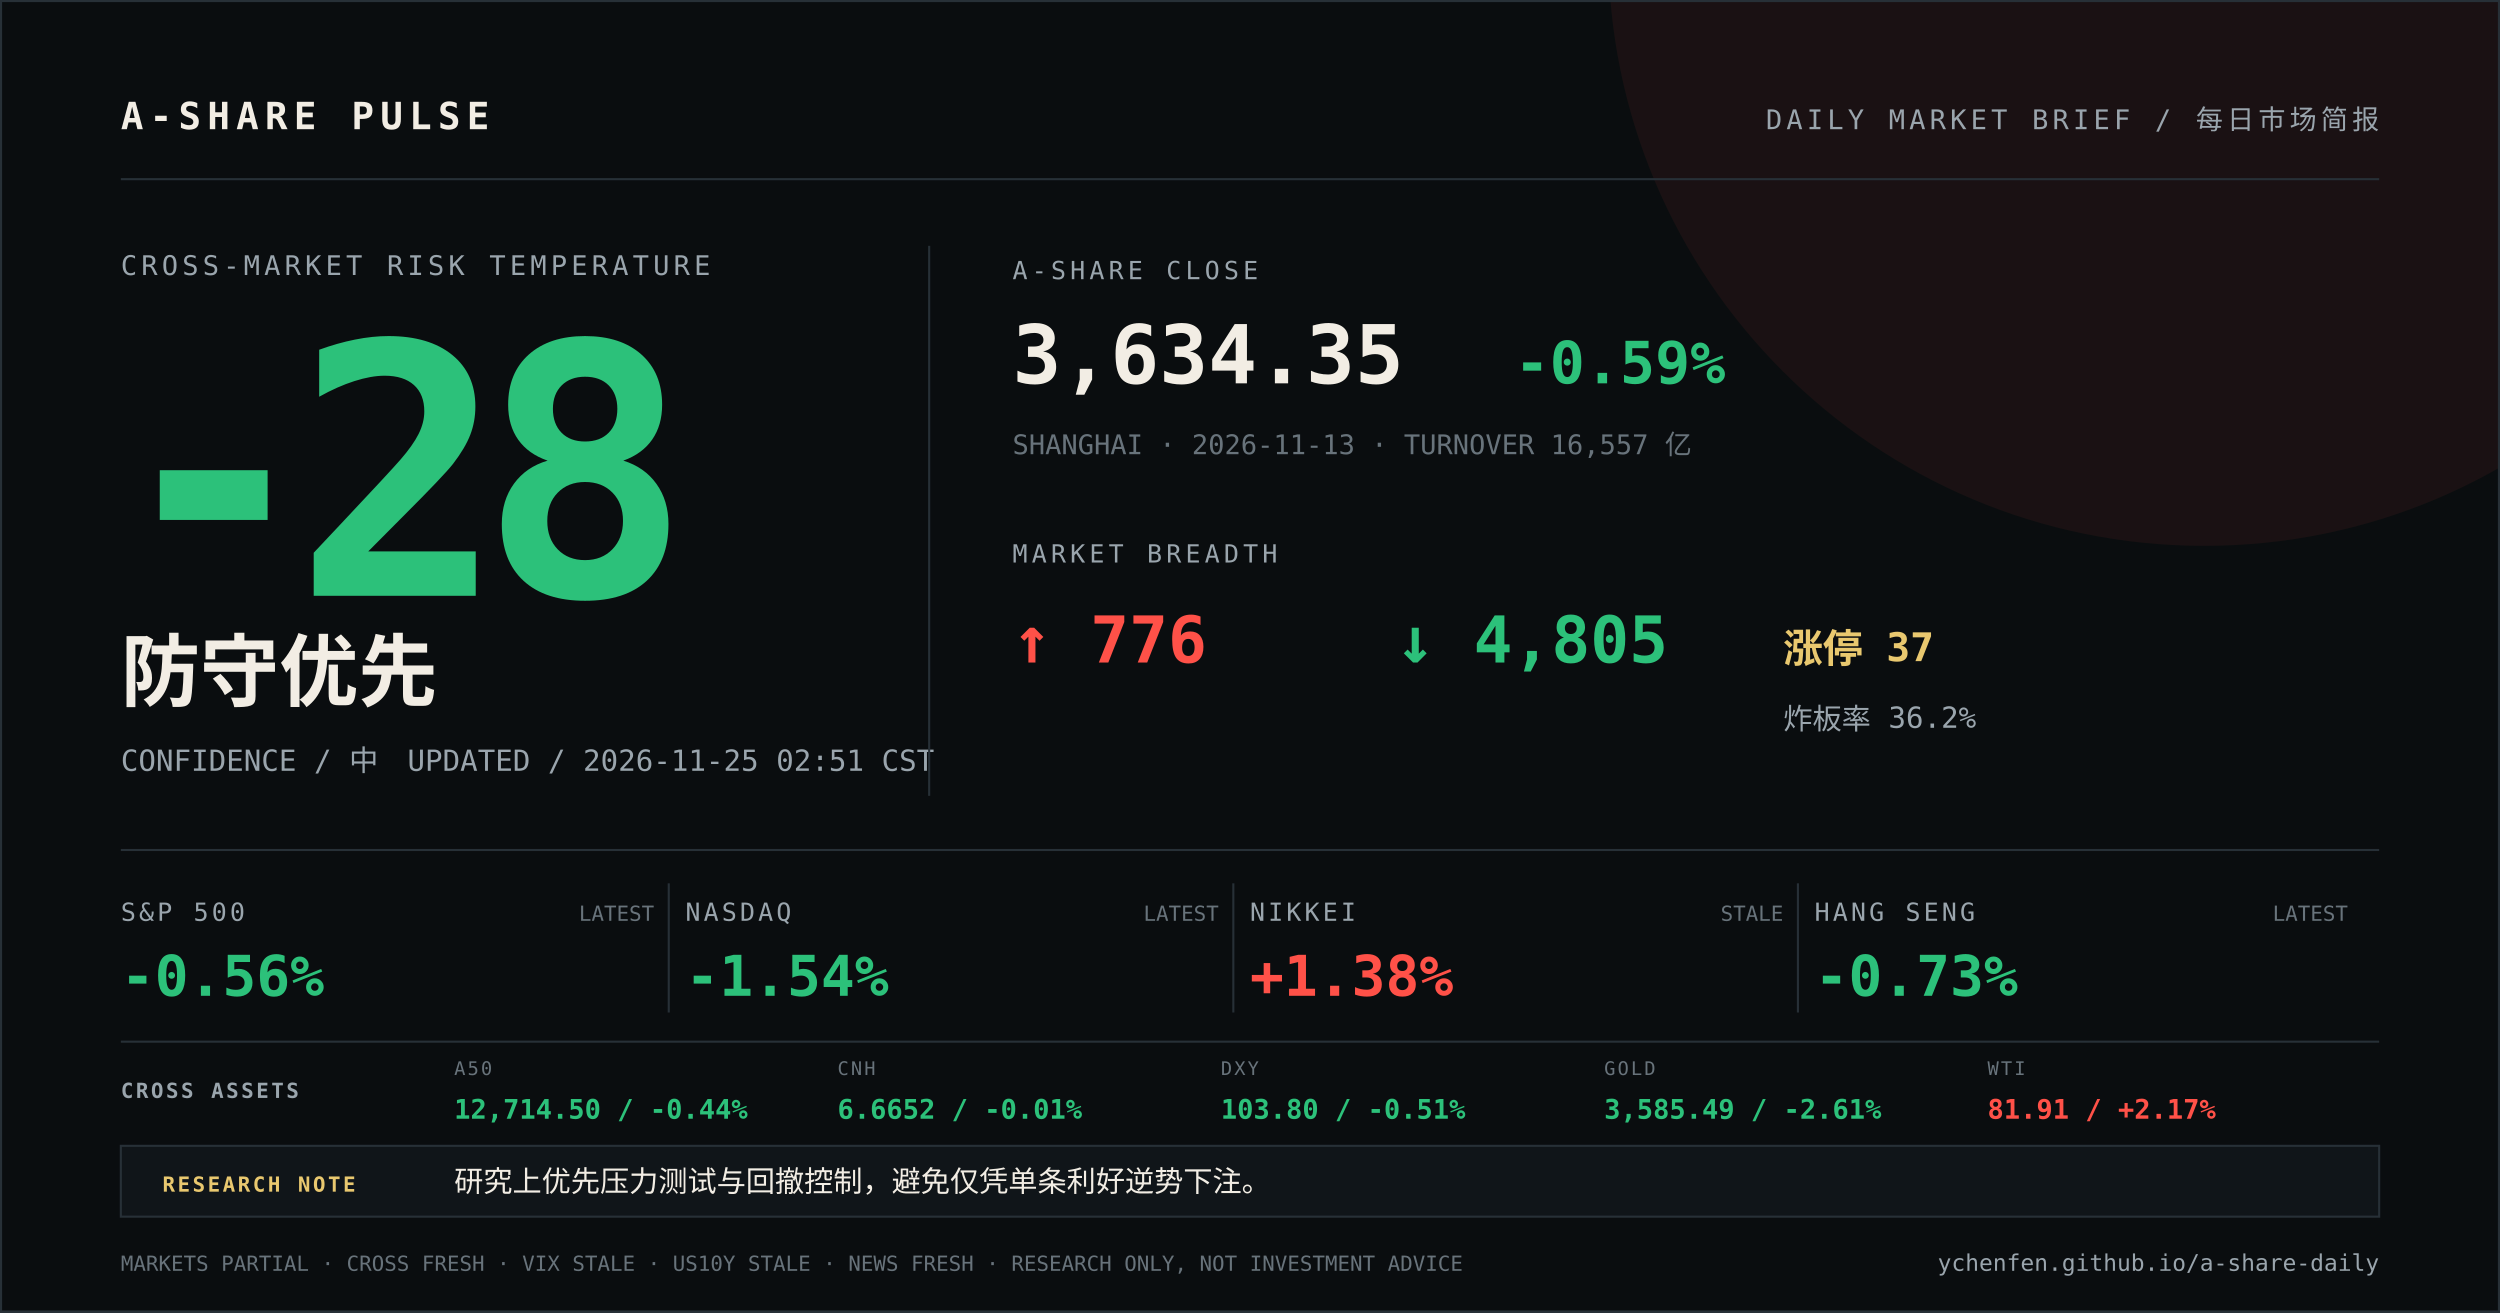
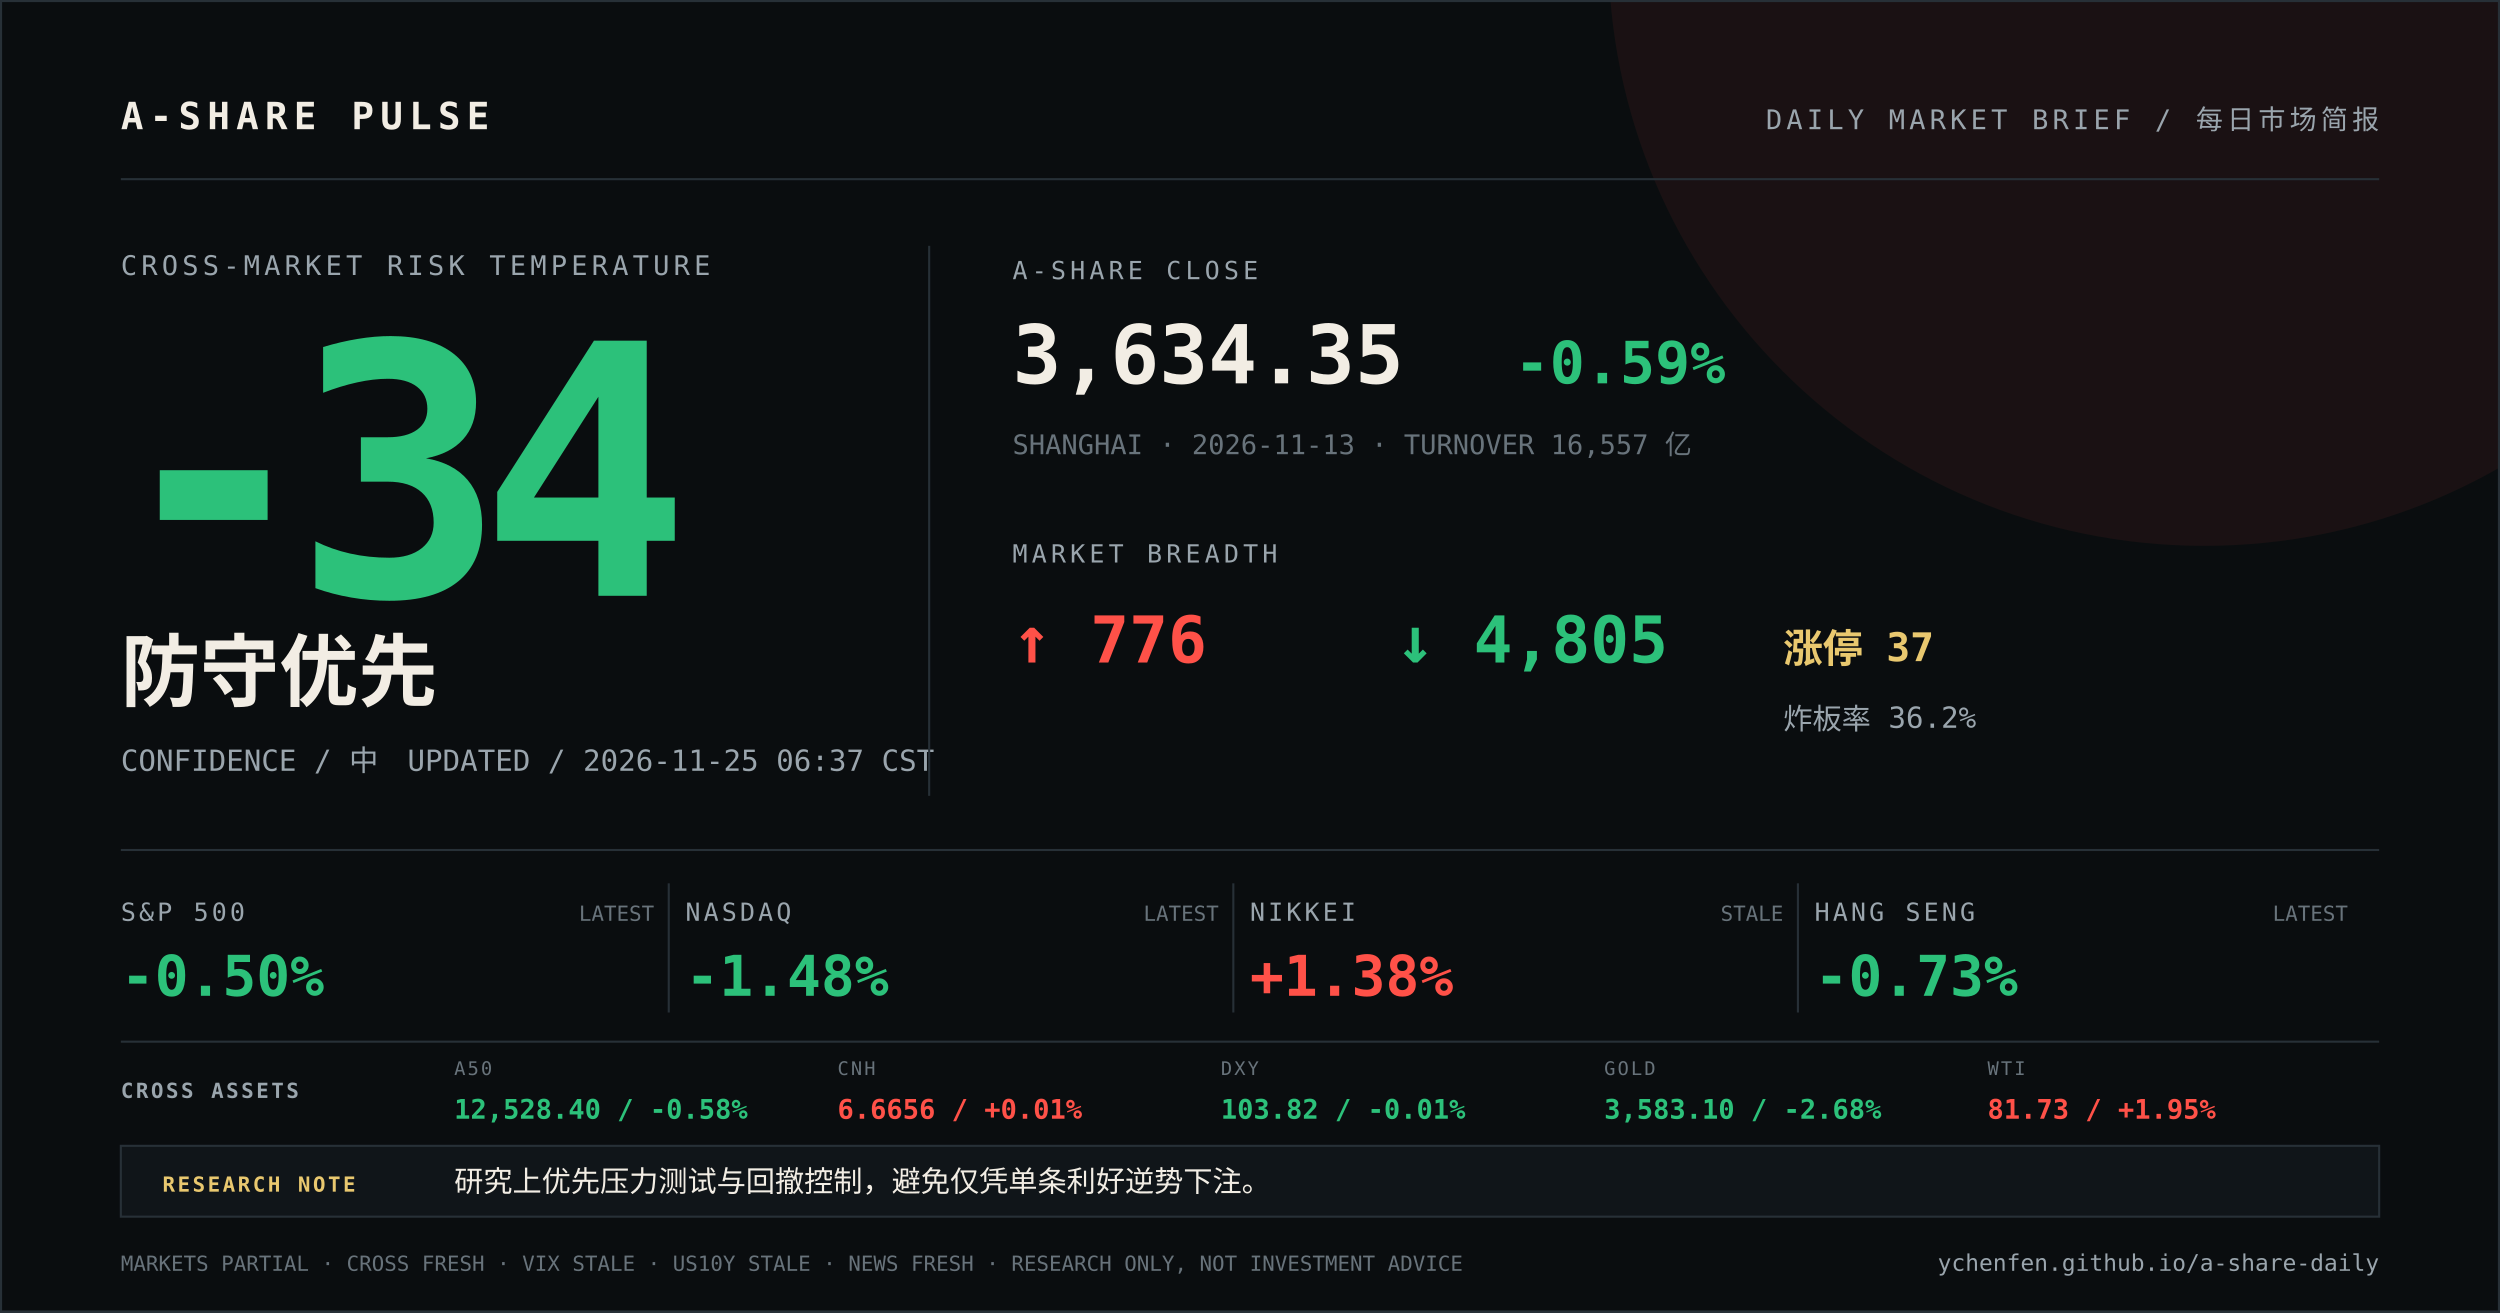
<svg xmlns="http://www.w3.org/2000/svg" width="1200" height="630" viewBox="0 0 1200 630">
  <rect width="1200" height="630" fill="#0a0d0f" />
  <circle cx="1058" cy="-24" r="286" fill="#ff5148" opacity="0.07" />
  <path d="M0 0H1200V630H0Z" fill="none" stroke="#273037" stroke-width="2" />
  <g font-family="DIN Alternate, SFMono-Regular, Menlo, monospace">
    <text x="58" y="62" fill="#f2ede4" font-size="18" font-weight="700" letter-spacing="3">A-SHARE PULSE</text>
    <text x="1142" y="62" fill="#9aa5ad" font-size="13" text-anchor="end" letter-spacing="2">DAILY MARKET BRIEF / 每日市场简报</text>
    <line x1="58" y1="86" x2="1142" y2="86" stroke="#273037" />
    <text x="58" y="132" fill="#9aa5ad" font-size="13" letter-spacing="2">CROSS-MARKET RISK TEMPERATURE</text>
-     <text x="52" y="286" fill="#2cc17a" font-size="168" font-weight="800" letter-spacing="-12">-28</text>
+     <text x="52" y="286" fill="#2cc17a" font-size="168" font-weight="800" letter-spacing="-12">-34</text>
    <text x="58" y="336" fill="#f2ede4" font-size="38" font-weight="700">防守优先</text>
-     <text x="58" y="370" fill="#9aa5ad" font-size="14">CONFIDENCE / 中　UPDATED / 2026-11-25 02:51 CST</text>
+     <text x="58" y="370" fill="#9aa5ad" font-size="14">CONFIDENCE / 中　UPDATED / 2026-11-25 06:37 CST</text>
    <line x1="446" y1="118" x2="446" y2="382" stroke="#273037" />
    <text x="486" y="134" fill="#9aa5ad" font-size="12" letter-spacing="2">A-SHARE CLOSE</text>
    <text x="486" y="184" fill="#f2ede4" font-size="39" font-weight="700">3,634.35</text>
    <text x="727" y="184" fill="#2cc17a" font-size="28" font-weight="700">-0.59%</text>
    <text x="486" y="218" fill="#68737b" font-size="13">SHANGHAI · 2026-11-13 · TURNOVER 16,557 亿</text>
    <text x="486" y="270" fill="#9aa5ad" font-size="12" letter-spacing="2">MARKET BREADTH</text>
    <text x="486" y="318" fill="#ff5148" font-size="31" font-weight="700">↑ 776</text>
    <text x="670" y="318" fill="#2cc17a" font-size="31" font-weight="700">↓ 4,805</text>
    <text x="856" y="318" fill="#e9c86f" font-size="19" font-weight="700">涨停 37</text>
    <text x="856" y="350" fill="#9aa5ad" font-size="14">炸板率 36.2%</text>
    <line x1="58" y1="408" x2="1142" y2="408" stroke="#273037" />
    <text x="58" y="442" fill="#9aa5ad" font-size="12" letter-spacing="1.5">S&amp;P 500</text>
-     <text x="58" y="478" fill="#2cc17a" font-size="27" font-weight="700">-0.56%</text>
+     <text x="58" y="478" fill="#2cc17a" font-size="27" font-weight="700">-0.50%</text>
    <text x="314" y="442" fill="#68737b" font-size="10" text-anchor="end">LATEST</text>
    <line x1="321" y1="424" x2="321" y2="486" stroke="#273037" />
    <text x="329" y="442" fill="#9aa5ad" font-size="12" letter-spacing="1.5">NASDAQ</text>
-     <text x="329" y="478" fill="#2cc17a" font-size="27" font-weight="700">-1.54%</text>
+     <text x="329" y="478" fill="#2cc17a" font-size="27" font-weight="700">-1.48%</text>
    <text x="585" y="442" fill="#68737b" font-size="10" text-anchor="end">LATEST</text>
    <line x1="592" y1="424" x2="592" y2="486" stroke="#273037" />
    <text x="600" y="442" fill="#9aa5ad" font-size="12" letter-spacing="1.5">NIKKEI</text>
    <text x="600" y="478" fill="#ff5148" font-size="27" font-weight="700">+1.38%</text>
    <text x="856" y="442" fill="#68737b" font-size="10" text-anchor="end">STALE</text>
    <line x1="863" y1="424" x2="863" y2="486" stroke="#273037" />
    <text x="871" y="442" fill="#9aa5ad" font-size="12" letter-spacing="1.5">HANG SENG</text>
    <text x="871" y="478" fill="#2cc17a" font-size="27" font-weight="700">-0.73%</text>
    <text x="1127" y="442" fill="#68737b" font-size="10" text-anchor="end">LATEST</text>
    <line x1="58" y1="500" x2="1142" y2="500" stroke="#273037" />
    <text x="58" y="527" fill="#9aa5ad" font-size="10" font-weight="700" letter-spacing="1.2">CROSS ASSETS</text>
    <text x="218" y="516" fill="#68737b" font-size="9" letter-spacing="1">A50</text>
-     <text x="218" y="537" fill="#2cc17a" font-size="13" font-weight="700">12,714.50 / -0.44%</text>
+     <text x="218" y="537" fill="#2cc17a" font-size="13" font-weight="700">12,528.40 / -0.58%</text>
    <text x="402" y="516" fill="#68737b" font-size="9" letter-spacing="1">CNH</text>
-     <text x="402" y="537" fill="#2cc17a" font-size="13" font-weight="700">6.6652 / -0.01%</text>
+     <text x="402" y="537" fill="#ff5148" font-size="13" font-weight="700">6.6656 / +0.01%</text>
    <text x="586" y="516" fill="#68737b" font-size="9" letter-spacing="1">DXY</text>
-     <text x="586" y="537" fill="#2cc17a" font-size="13" font-weight="700">103.80 / -0.51%</text>
+     <text x="586" y="537" fill="#2cc17a" font-size="13" font-weight="700">103.82 / -0.01%</text>
    <text x="770" y="516" fill="#68737b" font-size="9" letter-spacing="1">GOLD</text>
-     <text x="770" y="537" fill="#2cc17a" font-size="13" font-weight="700">3,585.49 / -2.61%</text>
+     <text x="770" y="537" fill="#2cc17a" font-size="13" font-weight="700">3,583.10 / -2.68%</text>
    <text x="954" y="516" fill="#68737b" font-size="9" letter-spacing="1">WTI</text>
-     <text x="954" y="537" fill="#ff5148" font-size="13" font-weight="700">81.91 / +2.17%</text>
+     <text x="954" y="537" fill="#ff5148" font-size="13" font-weight="700">81.73 / +1.95%</text>
    <rect x="58" y="550" width="1084" height="34" fill="#101519" stroke="#273037" />
    <text x="78" y="572" fill="#e9c86f" font-size="10" font-weight="700" letter-spacing="1.2">RESEARCH NOTE</text>
    <text x="218" y="572" fill="#f2ede4" font-size="14">研究上优先压力测试与回撤控制，避免仅凭单条利好逆势下注。</text>
    <text x="58" y="610" fill="#68737b" font-size="10">MARKETS PARTIAL · CROSS FRESH · VIX STALE · US10Y STALE · NEWS FRESH · RESEARCH ONLY, NOT INVESTMENT ADVICE</text>
    <text x="1142" y="610" fill="#9aa5ad" font-size="11" text-anchor="end">ychenfen.github.io/a-share-daily</text>
  </g>
</svg>
